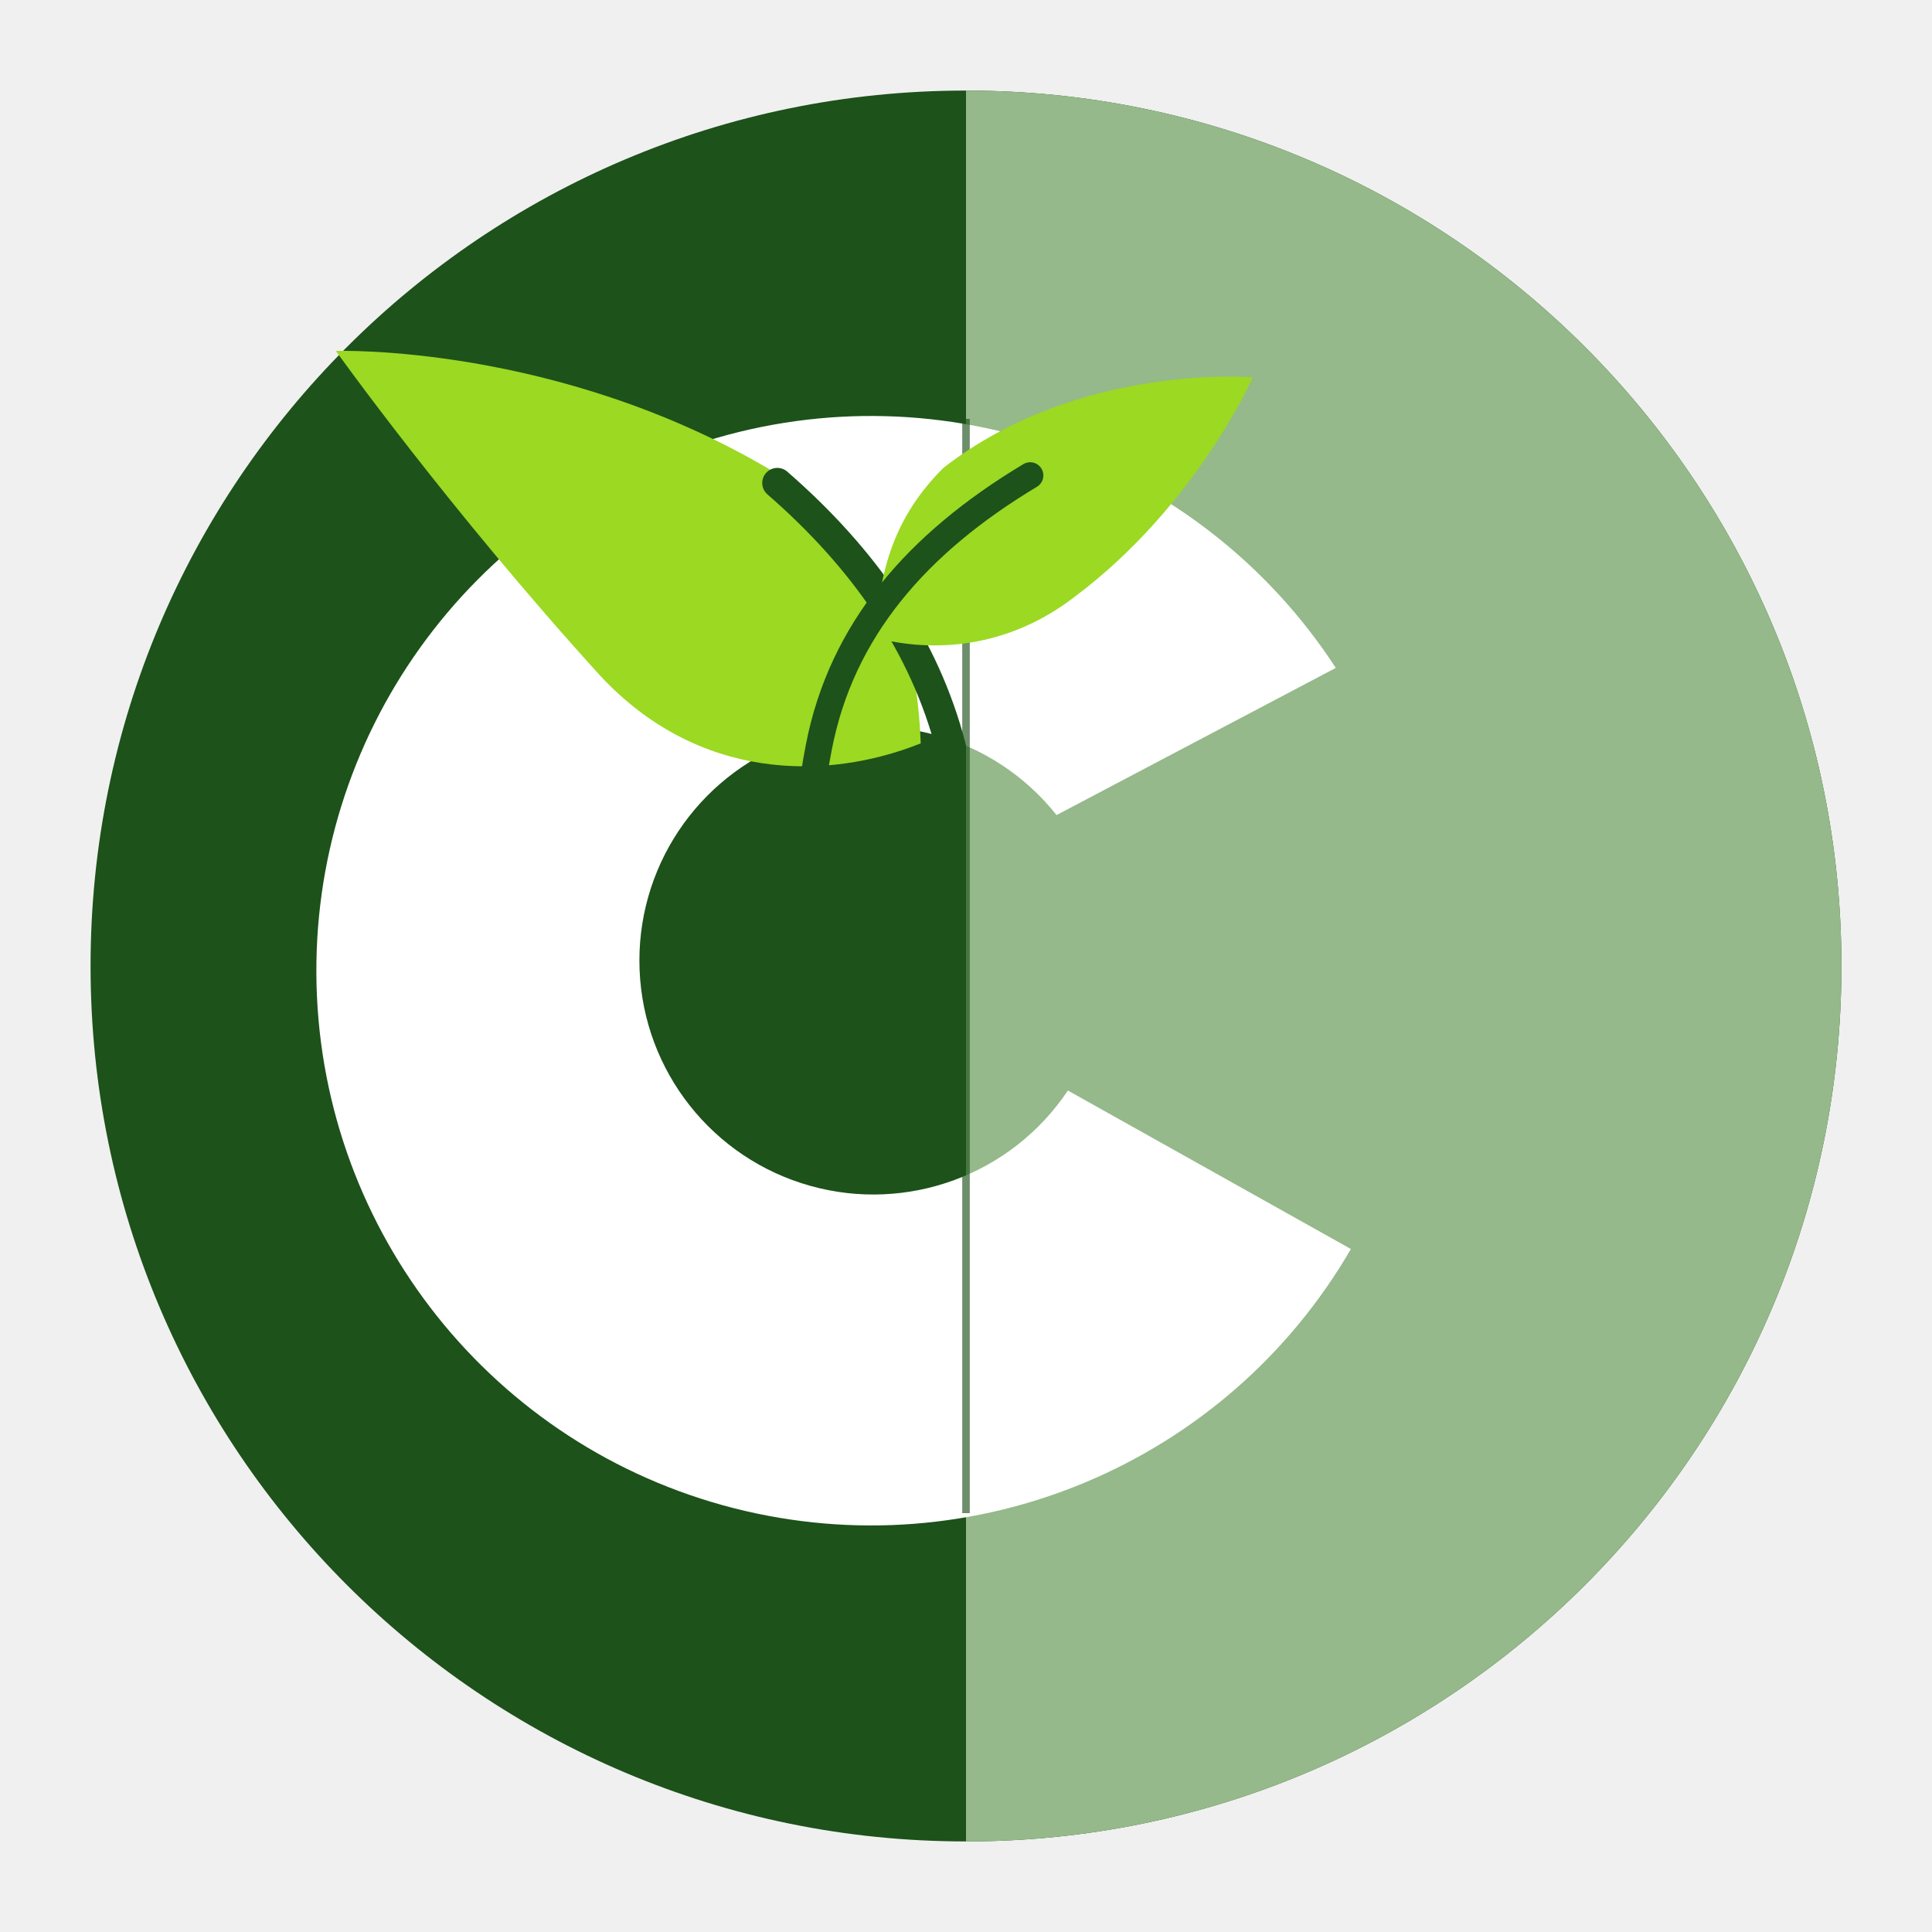
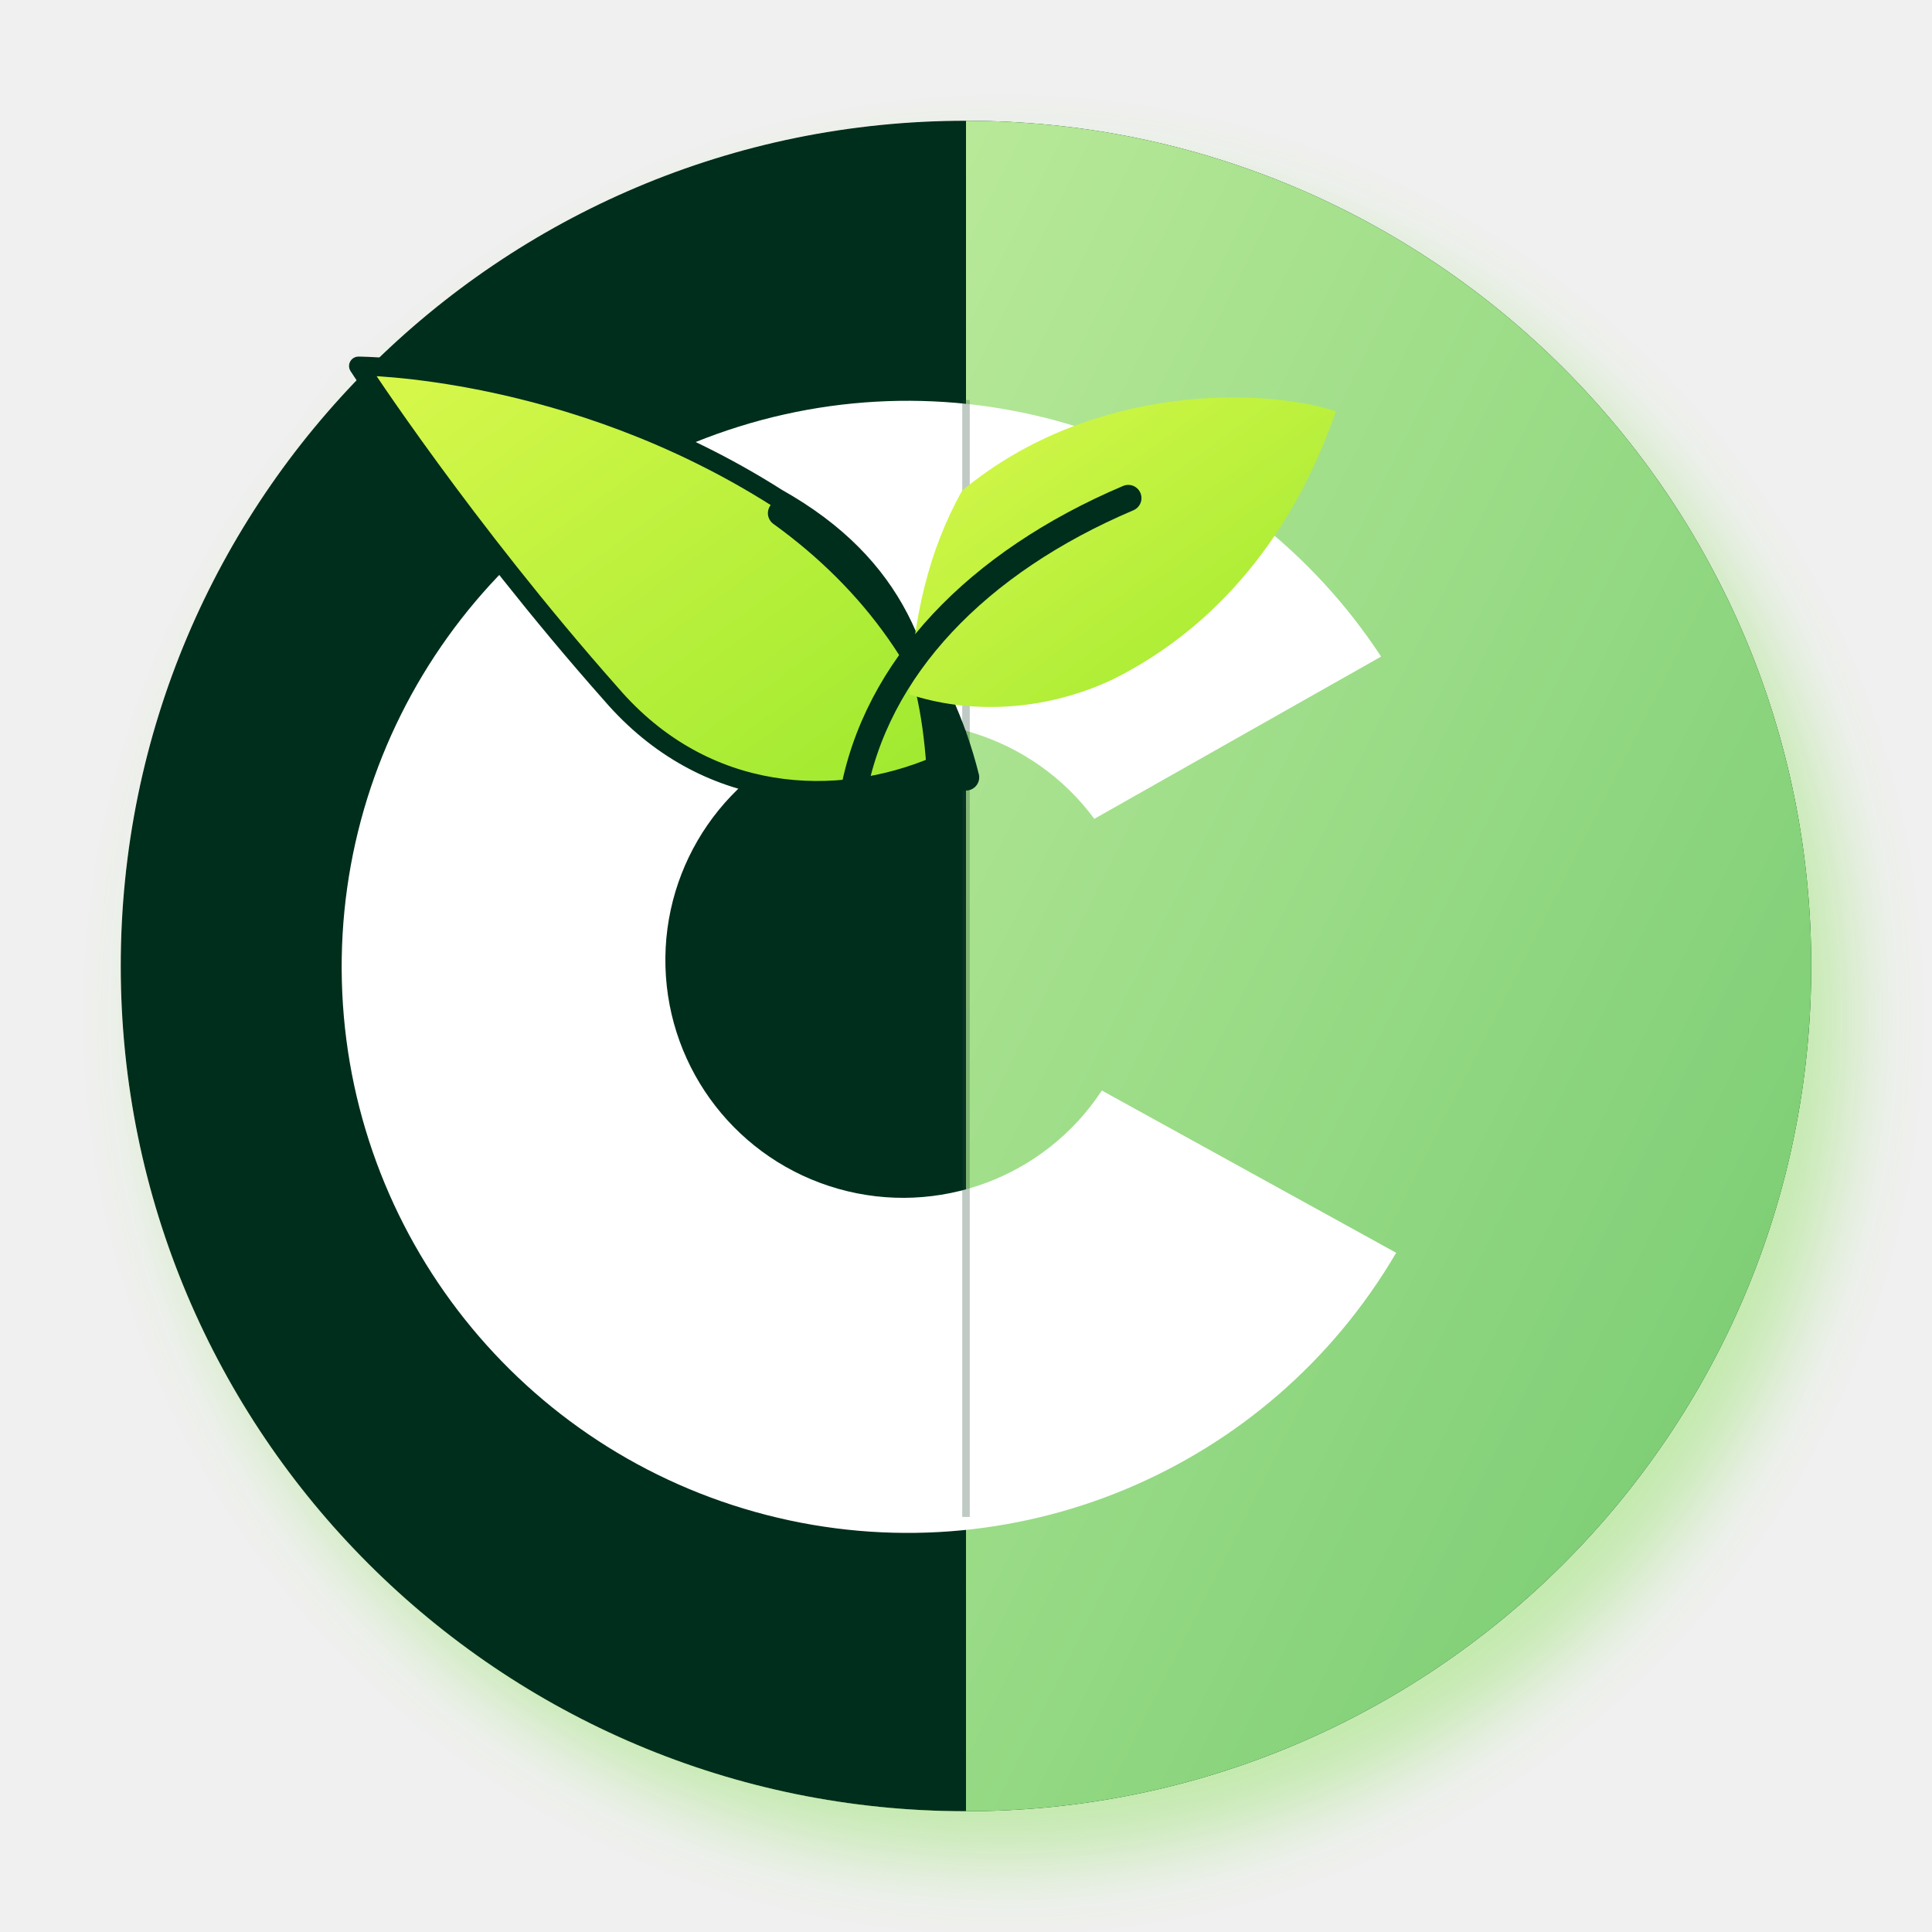
<svg xmlns="http://www.w3.org/2000/svg" viewBox="0 0 512 512" role="img" aria-labelledby="title">
-   <circle cx="256" cy="256" r="232" fill="#1d521b" />
-   <path d="M256 24a232 232 0 0 1 0 464Z" fill="#95b98a" />
-   <path d="M354 177a147 147 0 1 0 4 154l-75-42a62 62 0 1 1-3-73Z" fill="#fff" />
-   <path d="M256 111v290" stroke="#1d521b" stroke-width="2" opacity=".65" />
-   <path d="M205 125c-57-34-116-32-116-32s30 42 70 86c26 28 60 28 85 18-1-26-8-52-39-72Z" fill="#9bd923" />
-   <path d="M206 128c23 20 39 43 46 70" fill="none" stroke="#1d521b" stroke-width="8" stroke-linecap="round" />
-   <path d="M250 124c36-28 82-24 82-24s-15 34-47 58c-18 14-38 15-53 11 1-18 5-32 18-45Z" fill="#9bd923" />
-   <path d="M273 126c-30 18-50 41-56 72-4 20-3 42-18 63" fill="none" stroke="#1d521b" stroke-width="7" stroke-linecap="round" />
+   <defs>
+     <linearGradient id="rightGreen" x1="0" y1="0" x2="1" y2="1">
+       <stop offset="0" stop-color="#b8e998" />
+       <stop offset="1" stop-color="#72c96f" />
+     </linearGradient>
+     <linearGradient id="leafGreen" x1="0" y1="0" x2="1" y2="1">
+       <stop offset="0" stop-color="#d9f84b" />
+       <stop offset="1" stop-color="#9ee92f" />
+     </linearGradient>
+     <filter id="shadow" x="-15%" y="-15%" width="140%" height="145%">
+       <feDropShadow dx="10" dy="13" stdDeviation="10" flood-color="#83df4f" flood-opacity=".42" />
+     </filter>
+     <clipPath id="circleClip">
+       <circle cx="256" cy="256" r="224" />
+     </clipPath>
+   </defs>
+   <g filter="url(#shadow)">
+     <circle cx="256" cy="256" r="224" fill="#002d1d" />
+     <path d="M256 32a224 224 0 0 1 0 448Z" fill="url(#rightGreen)" />
+     <g clip-path="url(#circleClip)">
+       <path d="M366 174a150 150 0 1 0 4 158l-78-43a63 63 0 1 1-2-72Z" fill="#fff" />
+       <path d="M256 106v296" stroke="#183f2b" stroke-width="2" opacity=".28" />
+     </g>
+     <path d="M206 132c-55-35-111-35-111-35s28 43 67 87c25 29 60 30 86 19-2-28-10-53-42-71Z" fill="url(#leafGreen)" stroke="#002d1d" stroke-width="5" stroke-linejoin="round" />
+     <path d="M207 136c25 18 42 42 49 70" fill="none" stroke="#002d1d" stroke-width="7" stroke-linecap="round" />
+     <path d="M255 130c35-29 81-27 99-21-11 32-31 57-59 71-19 9-39 9-54 4 1-20 5-38 14-54Z" fill="url(#leafGreen)" />
+     <path d="M299 132c-40 17-67 45-73 79-4 21-2 44-18 67" fill="none" stroke="#002d1d" stroke-width="7" stroke-linecap="round" />
+   </g>
</svg>
